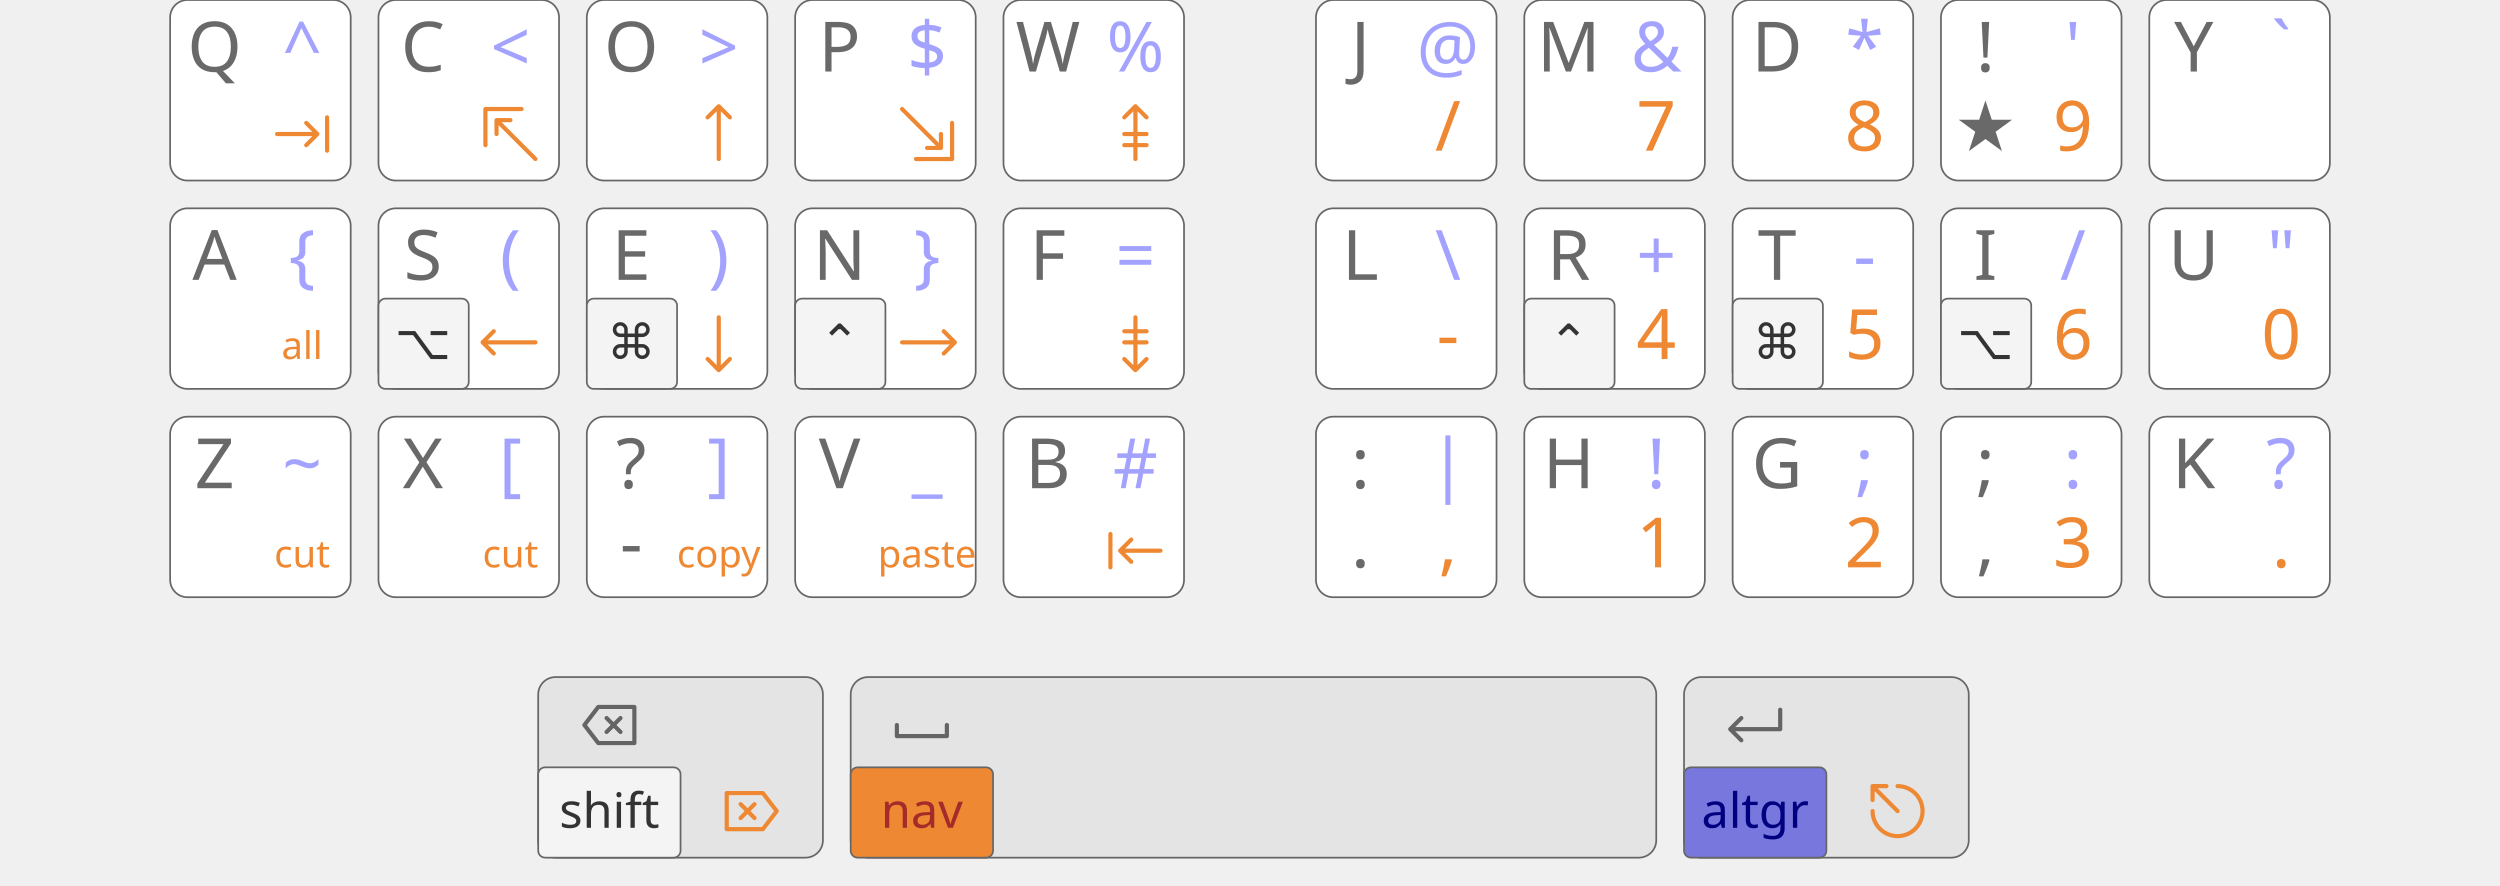
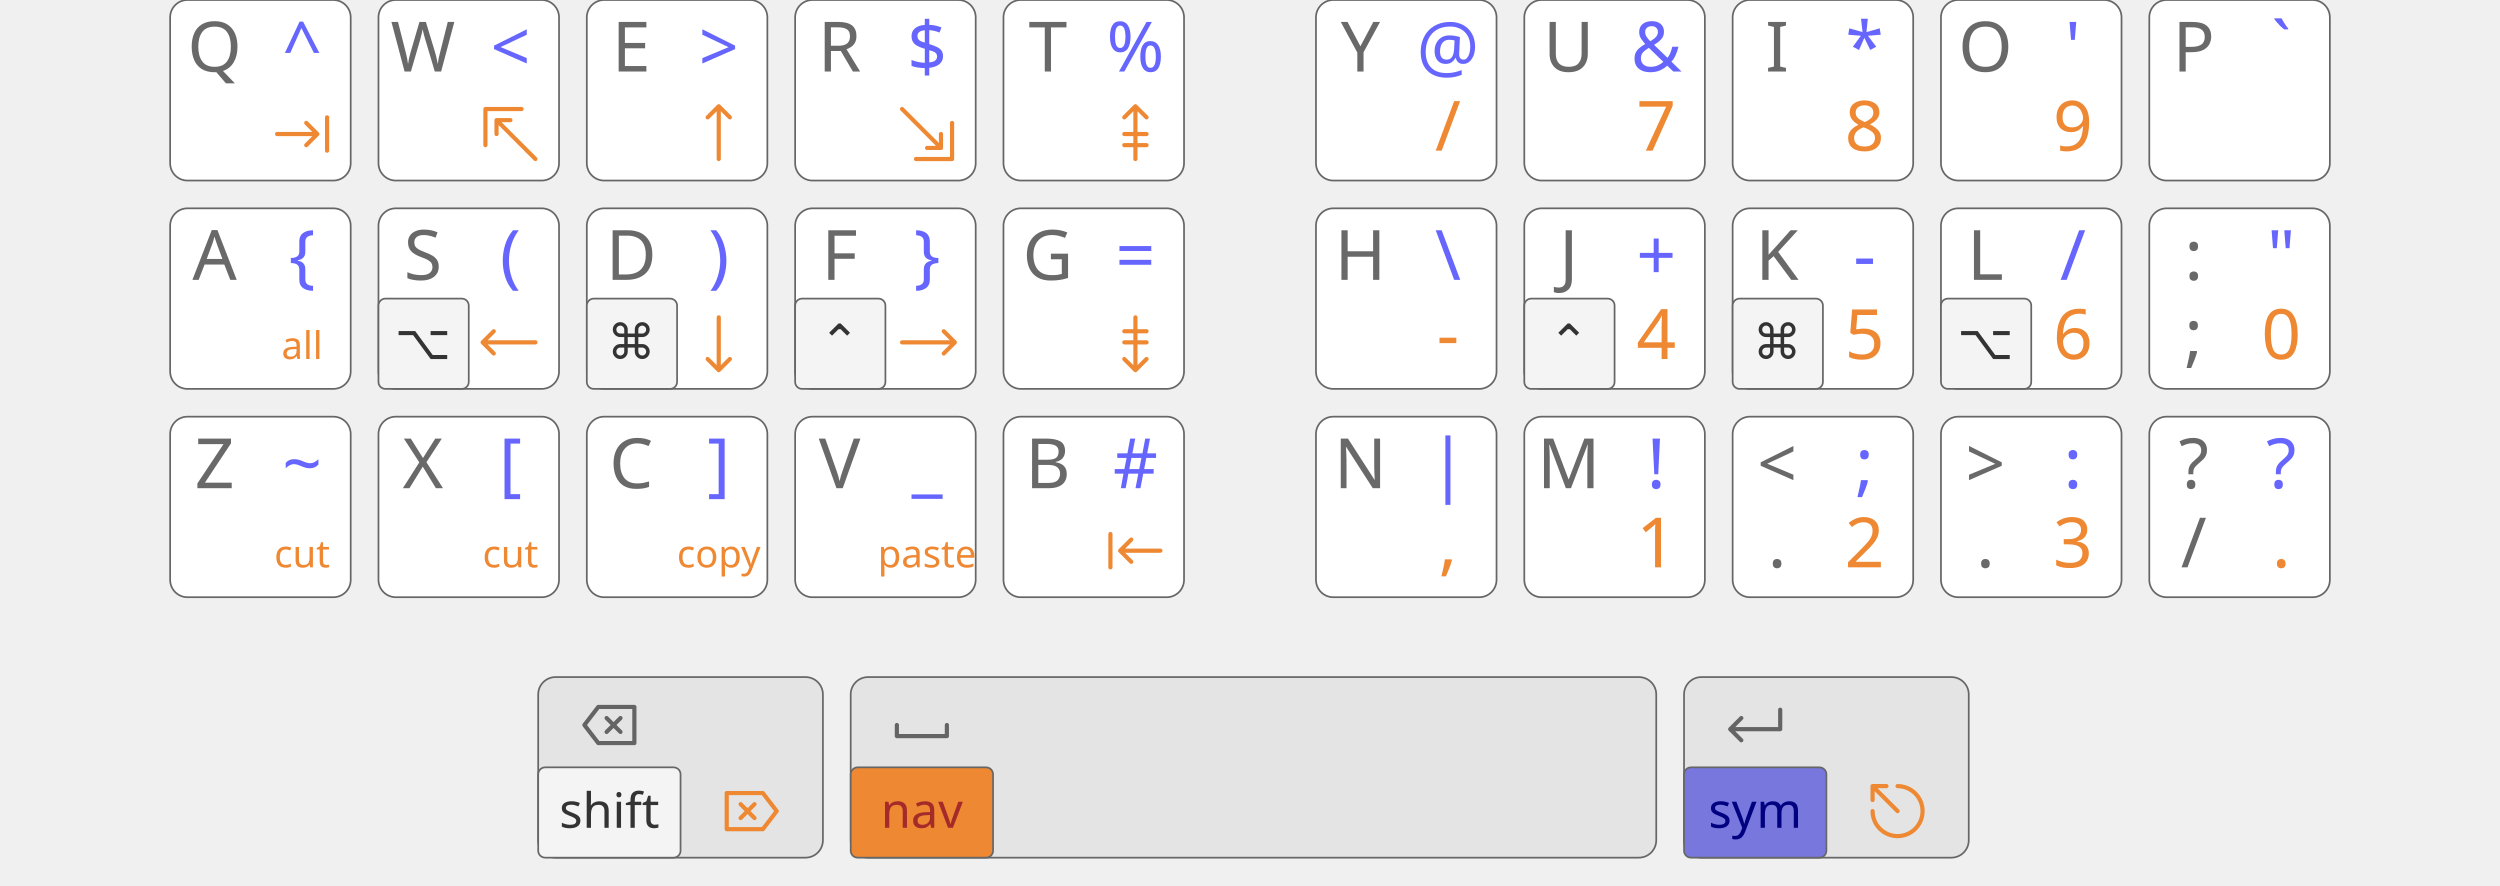
<svg xmlns="http://www.w3.org/2000/svg" viewBox="-45 0 720 255">
  <style>
    :root {
      color-scheme: light dark;
    }

    rect {
      fill: #fff;
      stroke: #666;
      stroke-width: .5px;
    }
    .glyph {
      transform: scale(0.4) translate(-24px, -36px);
      stroke-width: 3px;
      stroke-linecap: round;
      stroke-linejoin: round;
      fill: none;
    }
    text {
      fill: #444;
      font: normal 20px sans-serif;
      text-align: center;
      text-anchor: middle;
    }
    use {
      stroke: #444;
    }

    .specialKey rect  { fill: #e4e4e4; }
    .specialKey text  { font-size: 14px; }
    .specialKey .shortcut,
    .shortcut         { font-size: 11px; }
    .mod, .hrm, .func { font-size: 14px; }

    .func {
      transform: translateX(-1px);
      display: none;
    }

    .dual { transform: translateY(26px); }
    .dual, .mod .dual, .mod rect.mod{ fill: #f4f4f4; }
    .dual, .hrm { display: none; }

    text.hrm,
    text.mod  { fill: #333; }
    text.sym  { fill: #66f; }
    text.nav  { fill: #e83; }
    use.nav { stroke: #e83; }

    .nav rect.mod { fill: #e83; }
    .nav text.mod { fill: brown; }
    .sym rect.mod { fill: #77d; }
    .sym text.mod { fill: navy; }

    .level1, .level2 { opacity: 0.8; }
-     text.sym         { opacity: 0.6; }

    @media (prefers-color-scheme: dark) {
      .specialKey rect { fill: #333; }
      rect             { fill: #444; }
      text             { fill: #bbb; }
      use            { stroke: #bbb; }
      text.hrm,
      text.mod         { fill: #eee; }
      text.sym         { fill: #99f; }
      .dual,
      .mod rect.mod,
      .mod .dual       { fill: #666; }
    }

    .left  { transform: translateX(  4px); }
    .right { transform: translateX(334px); }

    .row_1 { transform: translateY(  0px); }
    .row_2 { transform: translateY( 60px); }
    .row_3 { transform: translateY(120px); }

    .col_1 { transform: translateX(  0px); }
    .col_2 { transform: translateX( 60px); }
    .col_3 { transform: translateX(120px); }
    .col_4 { transform: translateX(180px); }
    .col_5 { transform: translateX(240px); }

    .col_6 { transform: translateX(  0px); }
    .col_7 { transform: translateX( 60px); }
    .col_8 { transform: translateX(120px); }
    .col_9 { transform: translateX(180px); }
    .col_0 { transform: translateX(240px); }

    .thb_left  { transform: translate(110px, 195px); }
    .thb_space { transform: translate(200px, 195px); }
    .thb_right { transform: translate(440px, 195px); }

    .thb_3 { transform: translate(120px, 195px); }
    .thb_4 { transform: translate(180px, 195px); }
    .thb_5 { transform: translate(240px, 195px); }

    .thb_6 { transform: translate(  0px, 195px); }
    .thb_7 { transform: translate( 60px, 195px); }
    .thb_8 { transform: translate(120px, 195px); }

    .dual, .hrm { display: block; }
  </style>
  <defs>
    <path class="glyph" id="glyph_backspace" d="M22,19l10,10 M22,29l10-10 M6,24l10,13h26v-26h-26z" />
    <path class="glyph" id="glyph_delete" d="M16,19l10,10 M16,29l10-10 M42,24l-10,13h-26v-26h26z" />
    <path class="glyph" id="glyph_return" d="M42,13V27H6 m8-8l-8,8l8,8" />
    <path class="glyph" id="glyph_space" d="M42,24V32H6V24" />
    <path class="glyph" id="glyph_escape" d="M24,24l-18-18 m0,10v-10h10 M24,6A18,18,0,1,1,6,24" />
    <path class="glyph" id="glyph_up" d="M24,42v-36 m-8,6l8-8l8,8" />
    <path class="glyph" id="glyph_down" d="M24,6v36 m-8,-6l8,8l8-8" />
    <path class="glyph" id="glyph_pgup" d="M16,32h16 M16,24h16 M24,42v-36 m-8,6l8-8l8,8" />
    <path class="glyph" id="glyph_pgdown" d="M16,16h16 M16,24h16 M24,6v36 m-8,-6l8,8l8-8" />
    <path class="glyph" id="glyph_left" d="M42,24h-36 m6-8l-8,8l8,8" />
    <path class="glyph" id="glyph_right" d="M6,24h36 m-6-8l8,8l-8,8" />
    <path class="glyph" id="glyph_tab" d="M6,24h27 m-6-8l8,8l-8,8 M42,12V36" />
    <path class="glyph" id="glyph_btab" d="M42,24h-27 m6-8l-8,8l8,8 M6,12V36" />
    <path class="glyph" id="glyph_home" d="M42,42l-28-28 m0,10v-10h10 m8-8h-26v26" />
    <path class="glyph" id="glyph_end" d="M6,6l28,28 m0-10v10h-10 m-8,8h26v-26" />
    <path class="glyph" id="glyph_prev" d="M24,6A18,18,0,1,1,24,42A18,18,0,1,1,24,6 M26,16l-8,8l8,8" />
    <path class="glyph" id="glyph_next" d="M24,6A18,18,0,1,1,24,42A18,18,0,1,1,24,6 M22,16l8,8l-8,8" />
    <path class="glyph" id="glyph_shift" d="M23,7l14,20h-7v16h-14v-16h-7l14,-20" />
    <path class="glyph" id="glyph_caps" d="M24,7l14,20h-7v6h-14v-6h-7l14,-20 M31,38v5h-14v-5z" />
  </defs>
  <g class="left">
    <g class="col_1">
      <g class="row_1">
        <rect width="52" height="52" rx="5" ry="5" />
        <text x="12.8" y="20.6" class="level2">Q</text>
        <text x="38.0" y="20.6" class="sym">^</text>
        <text x="38.0" y="43.4" class="nav func">F1</text>
        <use x="38.0" y="43.4" class="nav" href="#glyph_tab" />
      </g>
      <g class="row_2">
        <rect width="52" height="52" rx="5" ry="5" />
        <text x="12.8" y="20.6" class="level2">A</text>
        <text x="38.0" y="20.6" class="sym">{</text>
        <text x="38.0" y="43.4" class="nav func">F5</text>
        <text x="38.0" y="43.4" class="nav shortcut">all</text>
      </g>
      <g class="row_3">
        <rect width="52" height="52" rx="5" ry="5" />
        <text x="12.8" y="20.6" class="level2">Z</text>
        <text x="38.0" y="20.6" class="sym">~</text>
        <text x="38.0" y="43.4" class="nav func">F9</text>
        <text x="38.0" y="43.4" class="nav shortcut">cut</text>
      </g>
    </g>
    <g class="col_2">
      <g class="row_1">
        <rect width="52" height="52" rx="5" ry="5" />
-         <text x="12.8" y="20.6" class="level2">C</text>
+         <text x="12.8" y="20.6" class="level2">W</text>
        <text x="38.0" y="20.6" class="sym">&lt;</text>
        <text x="38.0" y="43.4" class="nav func">F2</text>
        <use x="38.0" y="43.4" class="nav" href="#glyph_home" />
      </g>
      <g class="row_2">
        <rect width="52" height="52" rx="5" ry="5" />
        <rect width="26" height="26" rx="2" ry="2" class="dual" />
        <text x="12.8" y="20.6" class="level2">S</text>
        <text x="12.8" y="43.4" class="hrm">⌥</text>
        <text x="38.0" y="20.6" class="sym">(</text>
        <text x="38.0" y="43.4" class="nav func">F6</text>
        <use x="38.0" y="43.4" class="nav" href="#glyph_left" />
      </g>
      <g class="row_3">
        <rect width="52" height="52" rx="5" ry="5" />
        <text x="12.8" y="20.6" class="level2">X</text>
        <text x="38.0" y="20.6" class="sym">[</text>
        <text x="38.0" y="43.4" class="nav func">F10</text>
        <text x="38.0" y="43.4" class="nav shortcut">cut</text>
      </g>
    </g>
    <g class="col_3">
      <g class="row_1">
        <rect width="52" height="52" rx="5" ry="5" />
-         <text x="12.8" y="20.6" class="level2">O</text>
+         <text x="12.8" y="20.6" class="level2">E</text>
        <text x="38.0" y="20.6" class="sym">&gt;</text>
        <text x="38.0" y="43.4" class="nav func">F3</text>
        <use x="38.0" y="43.4" class="nav" href="#glyph_up" />
      </g>
      <g class="row_2">
        <rect width="52" height="52" rx="5" ry="5" />
        <rect width="26" height="26" rx="2" ry="2" class="dual" />
-         <text x="12.8" y="20.6" class="level2">E</text>
+         <text x="12.8" y="20.6" class="level2">D</text>
        <text x="12.8" y="43.4" class="hrm">⌘</text>
        <text x="38.0" y="20.6" class="sym">)</text>
        <text x="38.0" y="43.4" class="nav func">F7</text>
        <use x="38.0" y="43.4" class="nav" href="#glyph_down" />
      </g>
      <g class="row_3">
        <rect width="52" height="52" rx="5" ry="5" />
-         <text x="12.8" y="43.4" class="level1">-</text>
-         <text x="12.8" y="20.6" class="level2">?</text>
+         <text x="12.8" y="20.6" class="level2">C</text>
        <text x="38.0" y="20.6" class="sym">]</text>
        <text x="38.0" y="43.4" class="nav func">F11</text>
        <text x="38.0" y="43.4" class="nav shortcut">copy</text>
      </g>
    </g>
    <g class="col_4">
      <g class="row_1">
        <rect width="52" height="52" rx="5" ry="5" />
-         <text x="12.8" y="20.6" class="level2">P</text>
+         <text x="12.8" y="20.6" class="level2">R</text>
        <text x="38.0" y="20.6" class="sym">$</text>
        <text x="38.0" y="43.4" class="nav func">F4</text>
        <use x="38.0" y="43.4" class="nav" href="#glyph_end" />
      </g>
      <g class="row_2">
        <rect width="52" height="52" rx="5" ry="5" />
        <rect width="26" height="26" rx="2" ry="2" class="dual" />
-         <text x="12.8" y="20.6" class="level2">N</text>
+         <text x="12.8" y="20.6" class="level2">F</text>
        <text x="12.8" y="43.4" class="hrm">⌃</text>
        <text x="38.0" y="20.6" class="sym">}</text>
        <text x="38.0" y="43.4" class="nav func">F8</text>
        <use x="38.0" y="43.4" class="nav" href="#glyph_right" />
      </g>
      <g class="row_3">
        <rect width="52" height="52" rx="5" ry="5" />
        <text x="12.8" y="20.6" class="level2">V</text>
        <text x="38.0" y="20.6" class="sym">_</text>
        <text x="38.0" y="43.4" class="nav func">F12</text>
        <text x="38.0" y="43.4" class="nav shortcut">paste</text>
      </g>
    </g>
    <g class="col_5">
      <g class="row_1">
        <rect width="52" height="52" rx="5" ry="5" />
-         <text x="12.8" y="20.6" class="level2">W</text>
+         <text x="12.8" y="20.6" class="level2">T</text>
        <text x="38.0" y="20.6" class="sym">%</text>
        <use x="38.0" y="43.4" class="nav" href="#glyph_pgup" />
      </g>
      <g class="row_2">
        <rect width="52" height="52" rx="5" ry="5" />
-         <text x="12.8" y="20.6" class="level2">F</text>
+         <text x="12.8" y="20.6" class="level2">G</text>
        <text x="38.0" y="20.6" class="sym">=</text>
        <use x="38.0" y="43.4" class="nav" href="#glyph_pgdown" />
      </g>
      <g class="row_3">
        <rect width="52" height="52" rx="5" ry="5" />
        <text x="12.8" y="20.6" class="level2">B</text>
        <text x="38.0" y="20.6" class="sym">#</text>
        <use x="38.0" y="43.4" class="nav" href="#glyph_btab" />
      </g>
    </g>
  </g>
  <g class="right">
    <g class="col_6">
      <g class="row_1">
        <rect width="52" height="52" rx="5" ry="5" />
-         <text x="12.8" y="20.6" class="level2">J</text>
+         <text x="12.8" y="20.6" class="level2">Y</text>
        <text x="38.0" y="20.6" class="sym">@</text>
        <text x="38.0" y="43.4" class="nav">/</text>
      </g>
      <g class="row_2">
        <rect width="52" height="52" rx="5" ry="5" />
-         <text x="12.8" y="20.6" class="level2">L</text>
+         <text x="12.8" y="20.6" class="level2">H</text>
        <text x="38.0" y="20.6" class="sym">\</text>
        <text x="38.0" y="43.4" class="nav">-</text>
      </g>
      <g class="row_3">
        <rect width="52" height="52" rx="5" ry="5" />
-         <text x="12.8" y="43.4" class="level1">.</text>
-         <text x="12.8" y="20.6" class="level2">:</text>
+         <text x="12.8" y="20.6" class="level2">N</text>
        <text x="38.0" y="20.6" class="sym">|</text>
        <text x="38.0" y="43.4" class="nav">,</text>
      </g>
    </g>
    <g class="col_7">
      <g class="row_1">
        <rect width="52" height="52" rx="5" ry="5" />
-         <text x="12.8" y="20.6" class="level2">M</text>
+         <text x="12.8" y="20.6" class="level2">U</text>
        <text x="38.0" y="20.6" class="sym">&amp;</text>
        <text x="38.0" y="43.4" class="nav">7</text>
      </g>
      <g class="row_2">
        <rect width="52" height="52" rx="5" ry="5" />
        <rect width="26" height="26" rx="2" ry="2" class="dual" />
-         <text x="12.8" y="20.6" class="level2">R</text>
+         <text x="12.8" y="20.6" class="level2">J</text>
        <text x="12.8" y="43.4" class="hrm">⌃</text>
        <text x="38.0" y="20.6" class="sym">+</text>
        <text x="38.0" y="43.4" class="nav">4</text>
      </g>
      <g class="row_3">
        <rect width="52" height="52" rx="5" ry="5" />
-         <text x="12.8" y="20.6" class="level2">H</text>
+         <text x="12.8" y="20.6" class="level2">M</text>
        <text x="38.0" y="20.6" class="sym">!</text>
        <text x="38.0" y="43.4" class="nav">1</text>
      </g>
    </g>
    <g class="col_8">
      <g class="row_1">
        <rect width="52" height="52" rx="5" ry="5" />
-         <text x="12.8" y="20.6" class="level2">D</text>
+         <text x="12.8" y="20.6" class="level2">I</text>
        <text x="38.0" y="20.6" class="sym">*</text>
        <text x="38.0" y="43.4" class="nav">8</text>
      </g>
      <g class="row_2">
        <rect width="52" height="52" rx="5" ry="5" />
        <rect width="26" height="26" rx="2" ry="2" class="dual" />
-         <text x="12.8" y="20.6" class="level2">T</text>
+         <text x="12.8" y="20.6" class="level2">K</text>
        <text x="12.8" y="43.4" class="hrm">⌘</text>
        <text x="38.0" y="20.6" class="sym">-</text>
        <text x="38.0" y="43.4" class="nav">5</text>
      </g>
      <g class="row_3">
        <rect width="52" height="52" rx="5" ry="5" />
-         <text x="12.8" y="20.6" class="level2">G</text>
+         <text x="12.8" y="43.4" class="level1">.</text>
+         <text x="12.8" y="20.6" class="level2">&lt;</text>
        <text x="38.0" y="20.6" class="sym">;</text>
        <text x="38.0" y="43.4" class="nav">2</text>
      </g>
    </g>
    <g class="col_9">
      <g class="row_1">
        <rect width="52" height="52" rx="5" ry="5" />
-         <text x="12.8" y="43.4" class="level1">★</text>
-         <text x="12.8" y="20.6" class="level2">!</text>
+         <text x="12.8" y="20.6" class="level2">O</text>
        <text x="38.0" y="20.6" class="sym">'</text>
        <text x="38.0" y="43.4" class="nav">9</text>
      </g>
      <g class="row_2">
        <rect width="52" height="52" rx="5" ry="5" />
        <rect width="26" height="26" rx="2" ry="2" class="dual" />
-         <text x="12.8" y="20.6" class="level2">I</text>
+         <text x="12.8" y="20.6" class="level2">L</text>
        <text x="12.8" y="43.4" class="hrm">⌥</text>
        <text x="38.0" y="20.6" class="sym">/</text>
        <text x="38.0" y="43.4" class="nav">6</text>
      </g>
      <g class="row_3">
        <rect width="52" height="52" rx="5" ry="5" />
-         <text x="12.8" y="43.4" class="level1">,</text>
-         <text x="12.8" y="20.6" class="level2">;</text>
+         <text x="12.8" y="43.4" class="level1">.</text>
+         <text x="12.8" y="20.6" class="level2">&gt;</text>
        <text x="38.0" y="20.6" class="sym">:</text>
        <text x="38.0" y="43.4" class="nav">3</text>
      </g>
    </g>
    <g class="col_0">
      <g class="row_1">
        <rect width="52" height="52" rx="5" ry="5" />
-         <text x="12.8" y="20.6" class="level2">Y</text>
+         <text x="12.8" y="20.6" class="level2">P</text>
        <text x="38.0" y="20.6" class="sym">`</text>
        <text x="38.0" y="43.4" class="nav" />
      </g>
      <g class="row_2">
        <rect width="52" height="52" rx="5" ry="5" />
-         <text x="12.8" y="20.6" class="level2">U</text>
+         <text x="12.8" y="43.4" class="level1">;</text>
+         <text x="12.8" y="20.6" class="level2">:</text>
        <text x="38.0" y="20.6" class="sym">"</text>
        <text x="38.0" y="43.4" class="nav">0</text>
      </g>
      <g class="row_3">
        <rect width="52" height="52" rx="5" ry="5" />
-         <text x="12.8" y="20.6" class="level2">K</text>
+         <text x="12.8" y="43.4" class="level1">/</text>
+         <text x="12.8" y="20.6" class="level2">?</text>
        <text x="38.0" y="20.6" class="sym">?</text>
        <text x="38.0" y="43.4" class="nav">.</text>
      </g>
    </g>
  </g>
  <g class="thb_left specialKey mod">
    <g>
      <rect width="82" height="52" rx="5" ry="5" />
      <rect width="41" height="26" rx="2" ry="2" class="dual mod" />
      <text x="20.5" y="43.4" class="mod">shift</text>
      <use x="61.5" y="43.4" class="nav" href="#glyph_delete" />
      <use x="20.5" y="18.6" class="level2" href="#glyph_backspace" />
    </g>
  </g>
  <g class="thb_space specialKey nav">
    <g>
      <rect width="232" height="52" rx="5" ry="5" />
      <rect width="41" height="26" rx="2" ry="2" class="dual mod" />
      <text x="20.5" y="43.4" class="mod">nav</text>
      <use x="20.5" y="18.6" class="level2" href="#glyph_space" />
    </g>
  </g>
  <g class="thb_right specialKey sym">
    <g>
      <rect width="82" height="52" rx="5" ry="5" />
      <rect width="41" height="26" rx="2" ry="2" class="dual mod" />
-       <text x="20.5" y="43.4" class="mod">altgr</text>
+       <text x="20.5" y="43.4" class="mod">sym</text>
      <use x="61.5" y="43.4" class="nav" href="#glyph_escape" />
      <use x="20.5" y="18.6" class="level2" href="#glyph_return" />
    </g>
  </g>
</svg>
